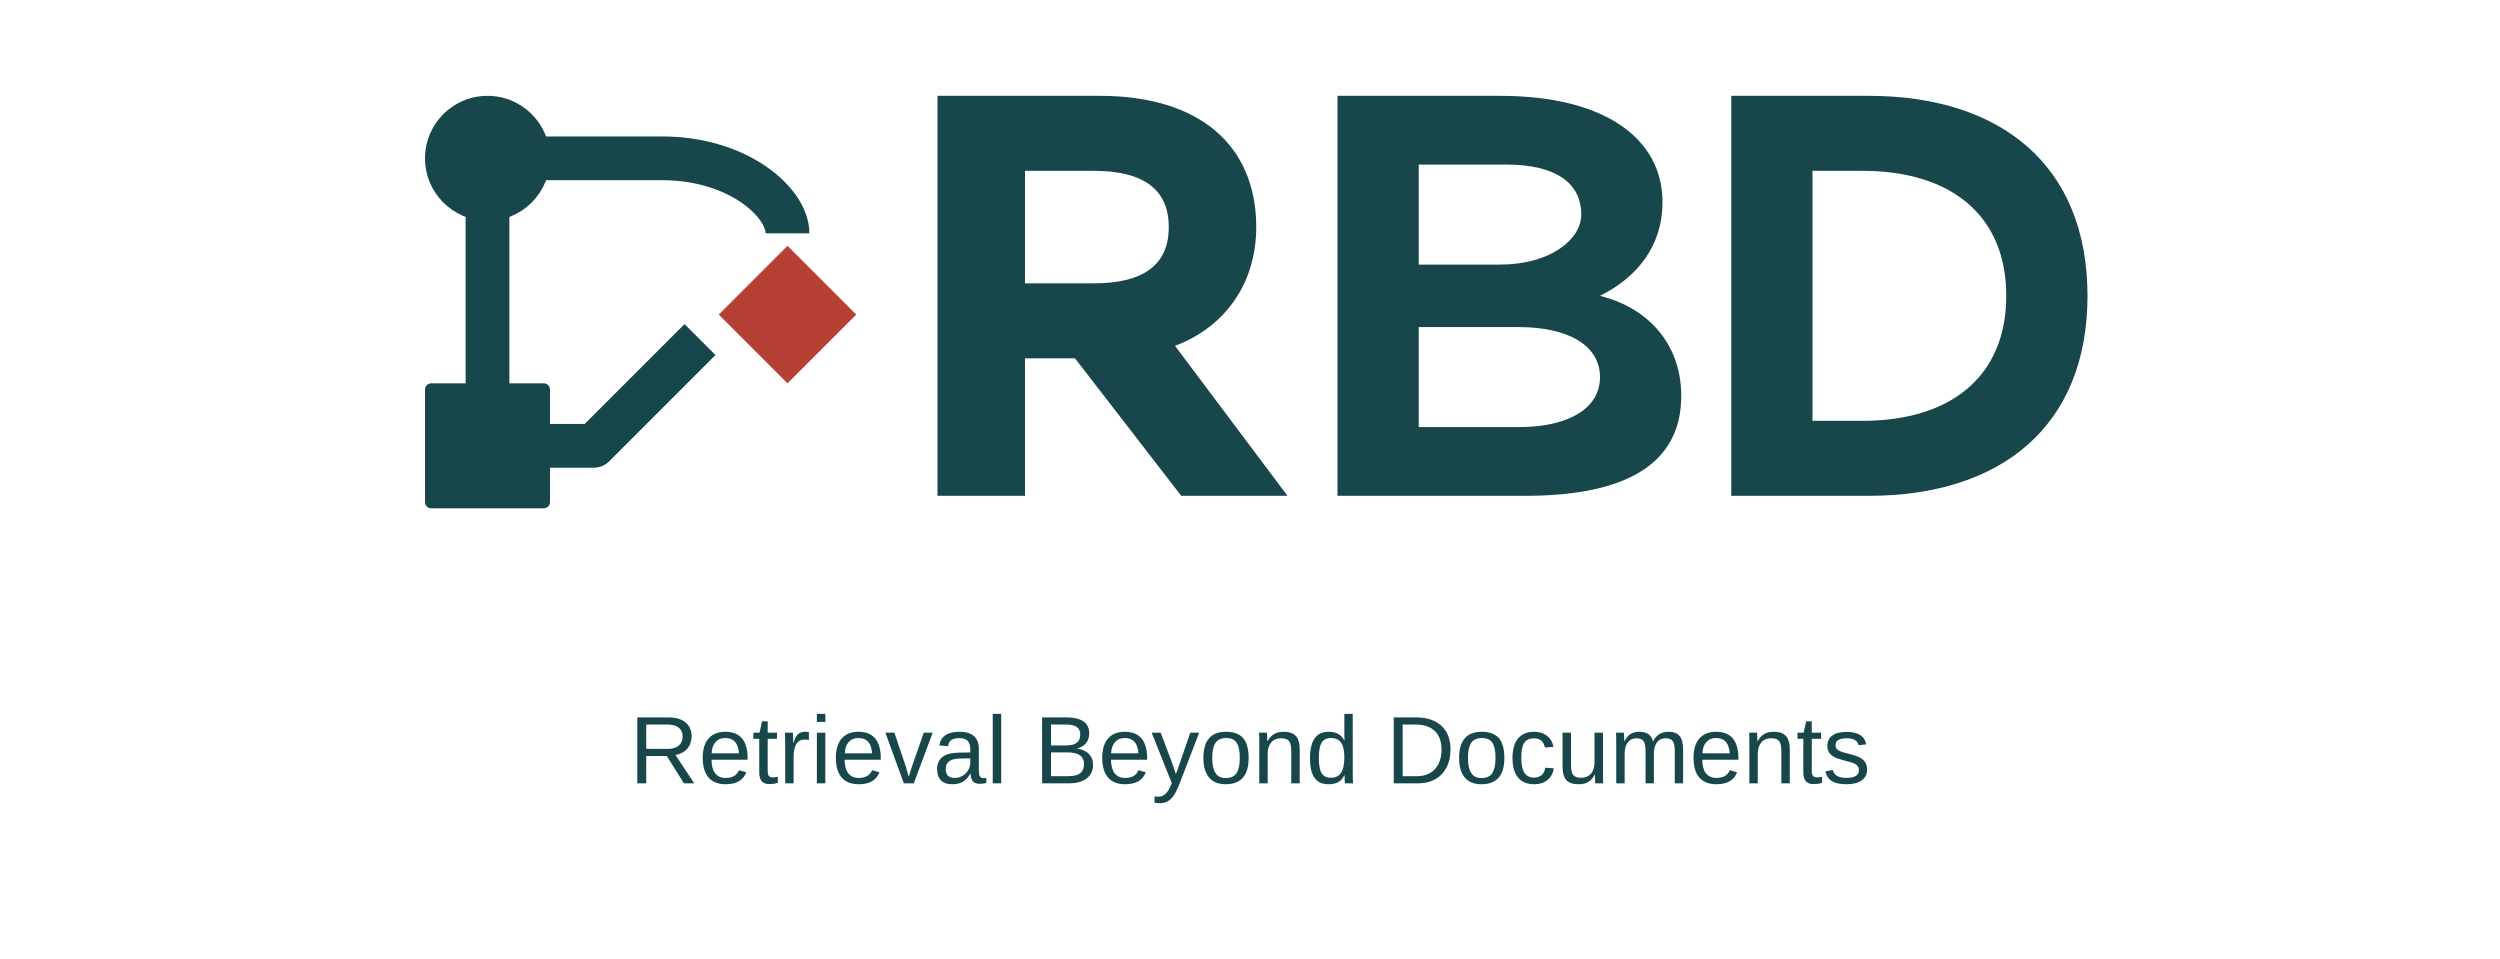
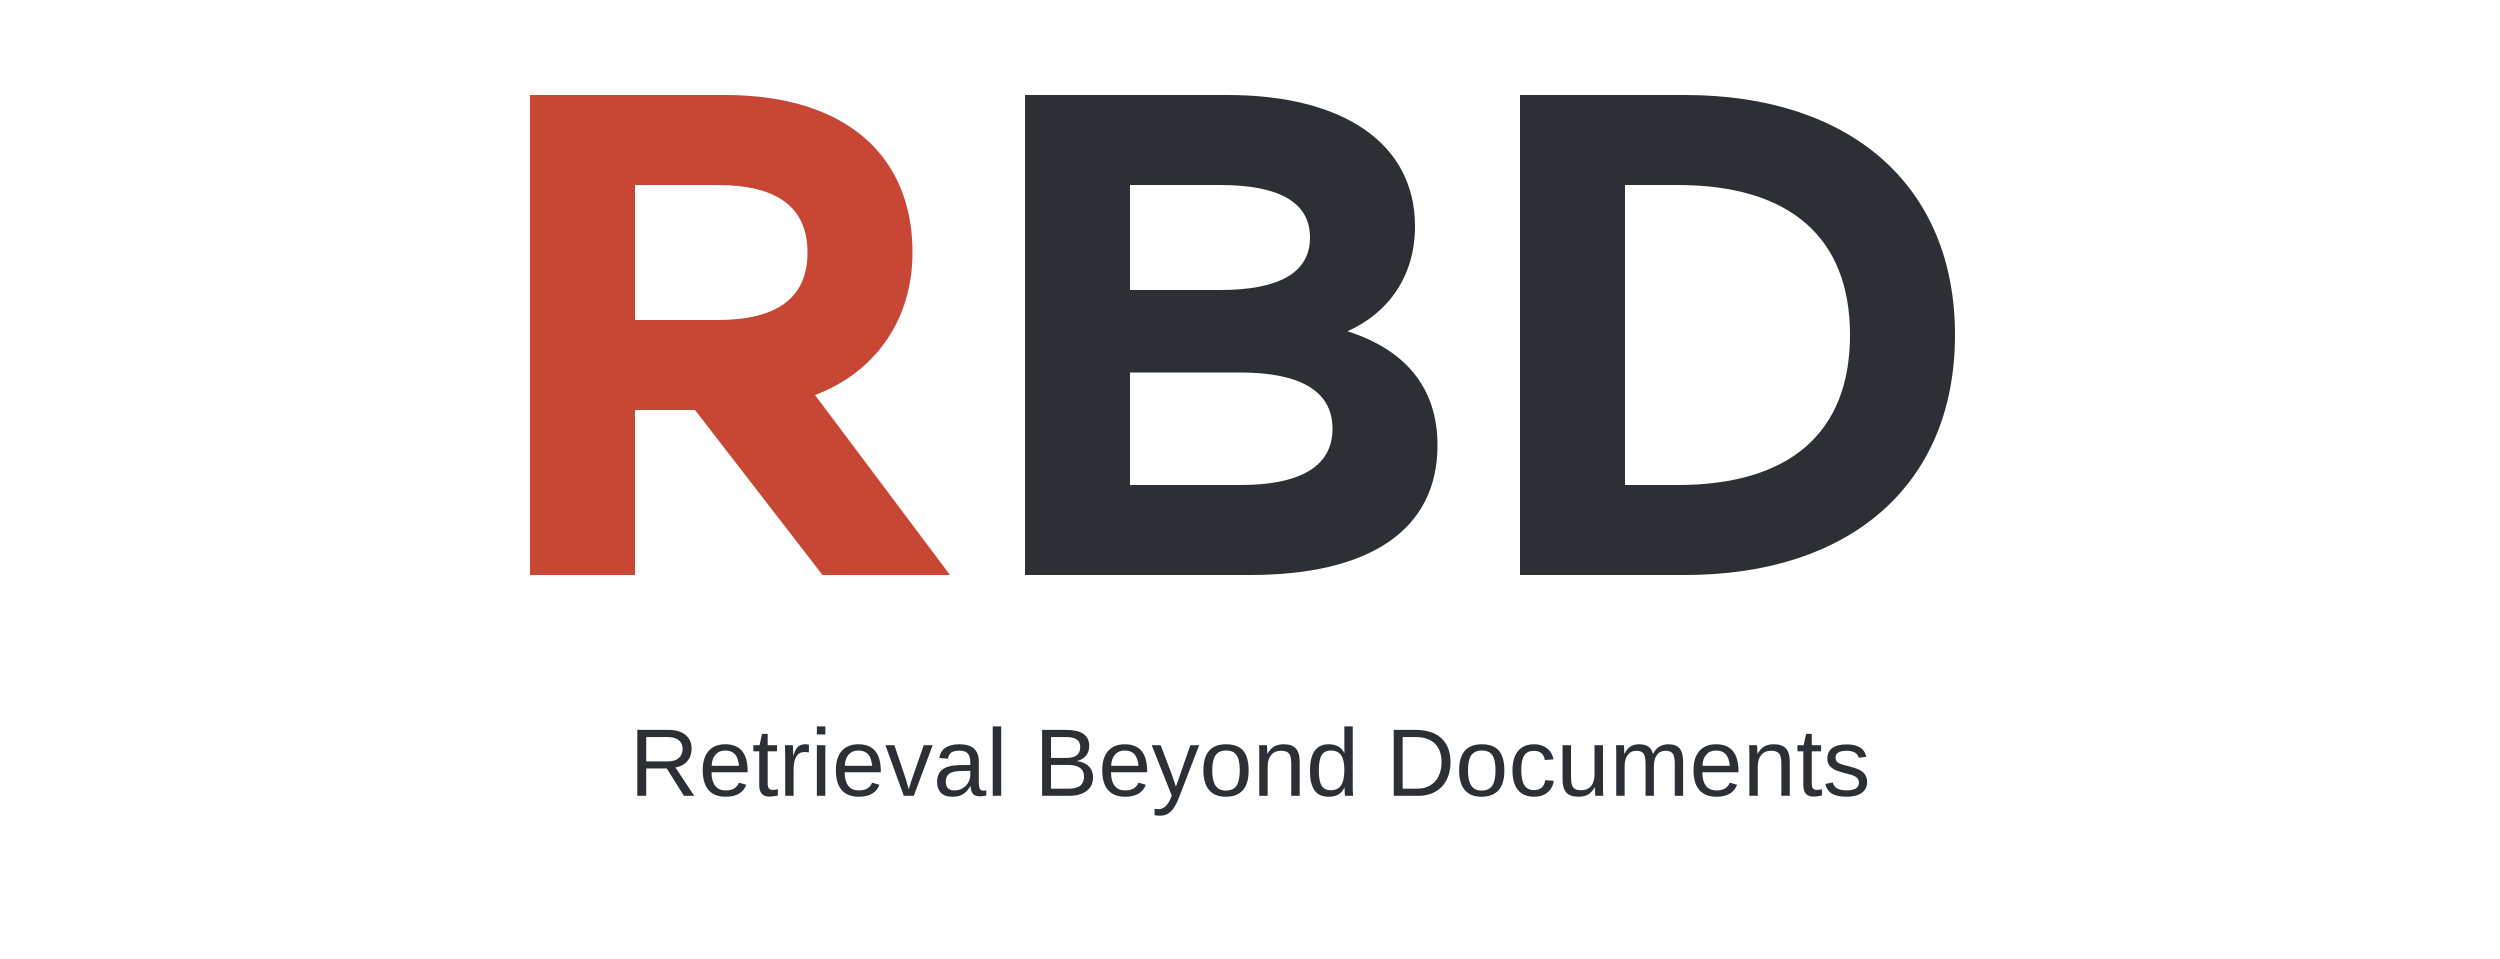
<svg xmlns="http://www.w3.org/2000/svg" viewBox="0 0 600 230">
-   <g transform="translate(90 14) scale(1.5)">
-     <g>
-       <g fill="none" stroke="#17474b" stroke-width="7" stroke-linecap="butt" stroke-linejoin="round">
-         <path d="M18 16H46C58 16 66 23 66 28" />
-         <path d="M18 16V62H35L52 45" />
-       </g>
-       <circle cx="18" cy="16" r="10" fill="#17474b" />
-       <rect x="8" y="52" width="20" height="20" rx="1" fill="#17474b" />
-       <path d="M66 30L77 41L66 52L55 41Z" fill="#b64034" />
-     </g>
-     <g transform="translate(86 0)">
-       <path d="M4 6H30C46 6 55 14 55 27C55 36 50 43 42 46L60 70H43L26 48H18V70H4ZM18 18V36H29C37 36 41 33 41 27C41 21 37 18 29 18Z" fill="#17474b" fill-rule="evenodd" />
-       <path d="M68 6H94C111 6 120 13 120 23C120 30 116 35 110 38C118 40 123 46 123 54C123 65 114 70 98 70H68ZM81 17V33H94C102 33 107 29 107 25C107 20 103 17 95 17ZM81 43V59H97C105 59 110 56 110 51C110 46 105 43 97 43Z" fill="#17474b" fill-rule="evenodd" />
-       <path d="M131 6H153C174 6 188 17 188 38C188 59 174 70 153 70H131ZM144 18V58H152C166 58 175 51 175 38C175 25 166 18 152 18Z" fill="#17474b" fill-rule="evenodd" />
-     </g>
+   <g transform="translate(120 12) scale(1.8)">
+     <path d="M4 6H30C46 6 55 14 55 27C55 36 50 43 42 46L60 70H43L26 48H18V70H4ZM18 18V36H29C37 36 41 33 41 27C41 21 37 18 29 18Z" fill="#c74634" fill-rule="evenodd" />
+     <path d="M70 6H97C112.5 6 122 12.5 122 23.5C122 30 118.6 35 113 37.5C120.8 40 125 45.1 125 52.7C125 64.1 115.8 70 100 70H70ZM84 18V32H96C103.7 32 108 29.8 108 25C108 20.2 103.7 18 96 18ZM84 43V58H98.7C106.4 58 111 55.7 111 50.5C111 45.3 106.4 43 98.7 43Z" fill="#2c3035" fill-rule="evenodd" />
+     <path d="M136 6H158C180 6 194 18 194 38C194 58 180 70 158 70H136ZM150 18V58H157C172 58 180 51 180 38C180 25 172 18 157 18Z" fill="#2c3035" fill-rule="evenodd" />
  </g>
-   <text x="300" y="188" text-anchor="middle" font-family="Arial,Helvetica,sans-serif" font-size="23" fill="#17474b">Retrieval Beyond Documents</text>
+   <text x="300" y="191" text-anchor="middle" font-family="Arial,Helvetica,sans-serif" font-size="23" fill="#2c3035">Retrieval Beyond Documents</text>
</svg>
